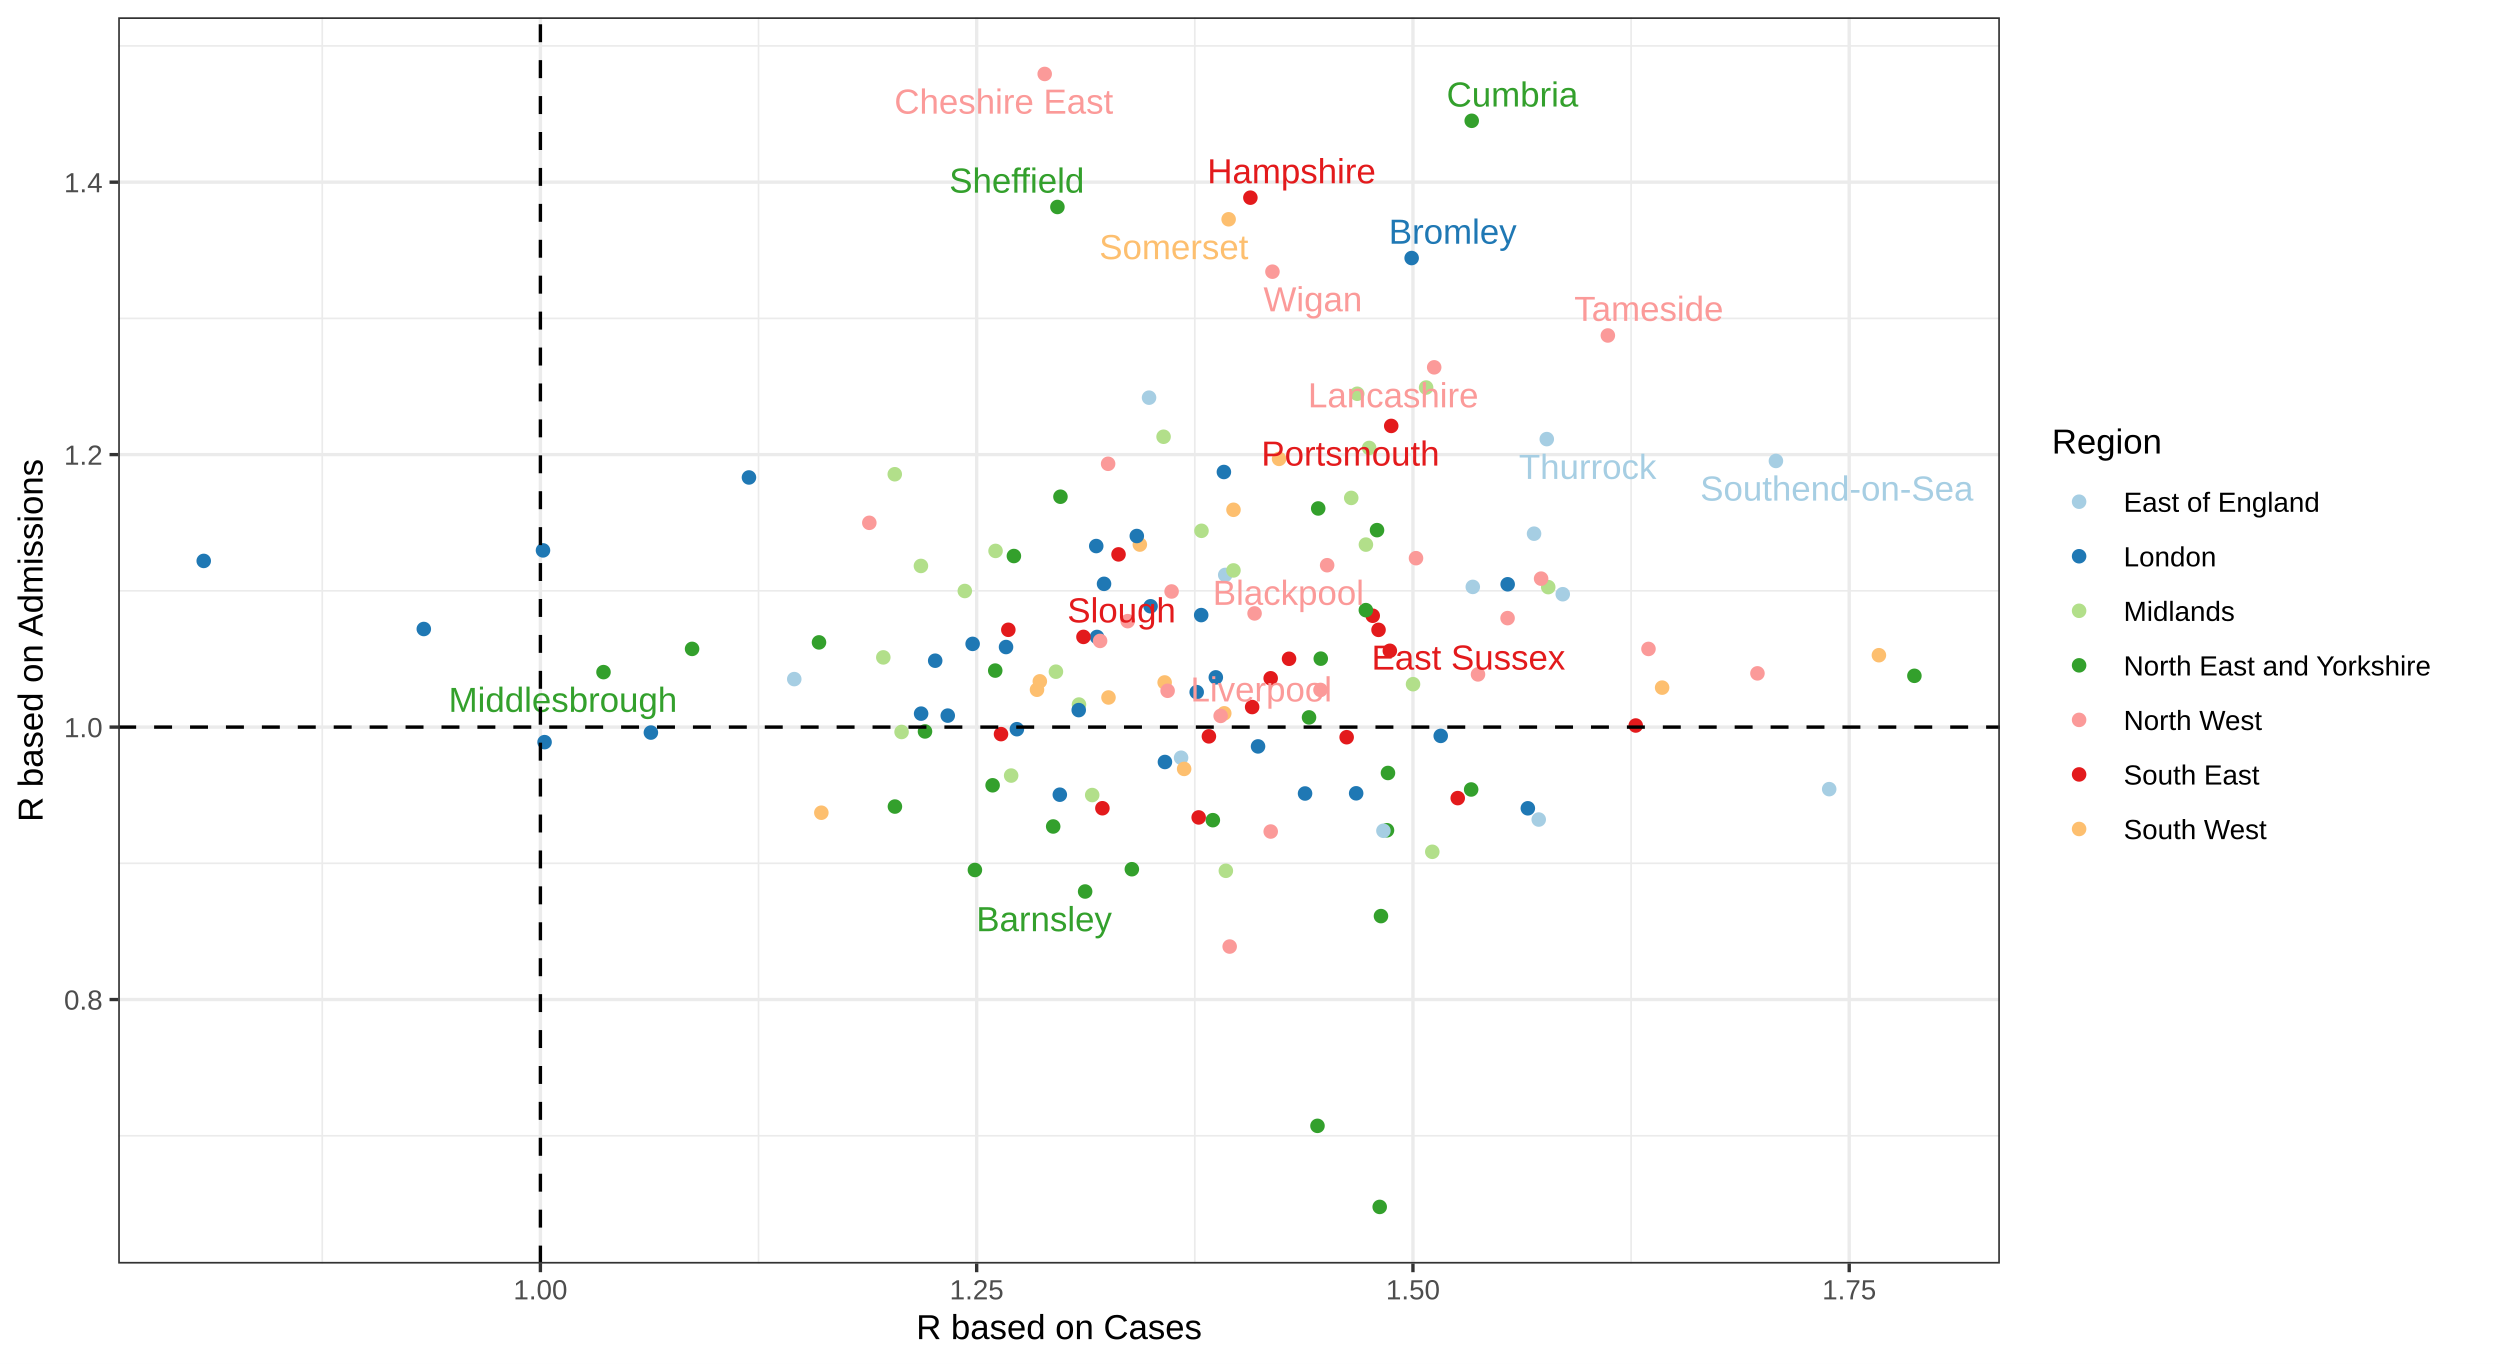
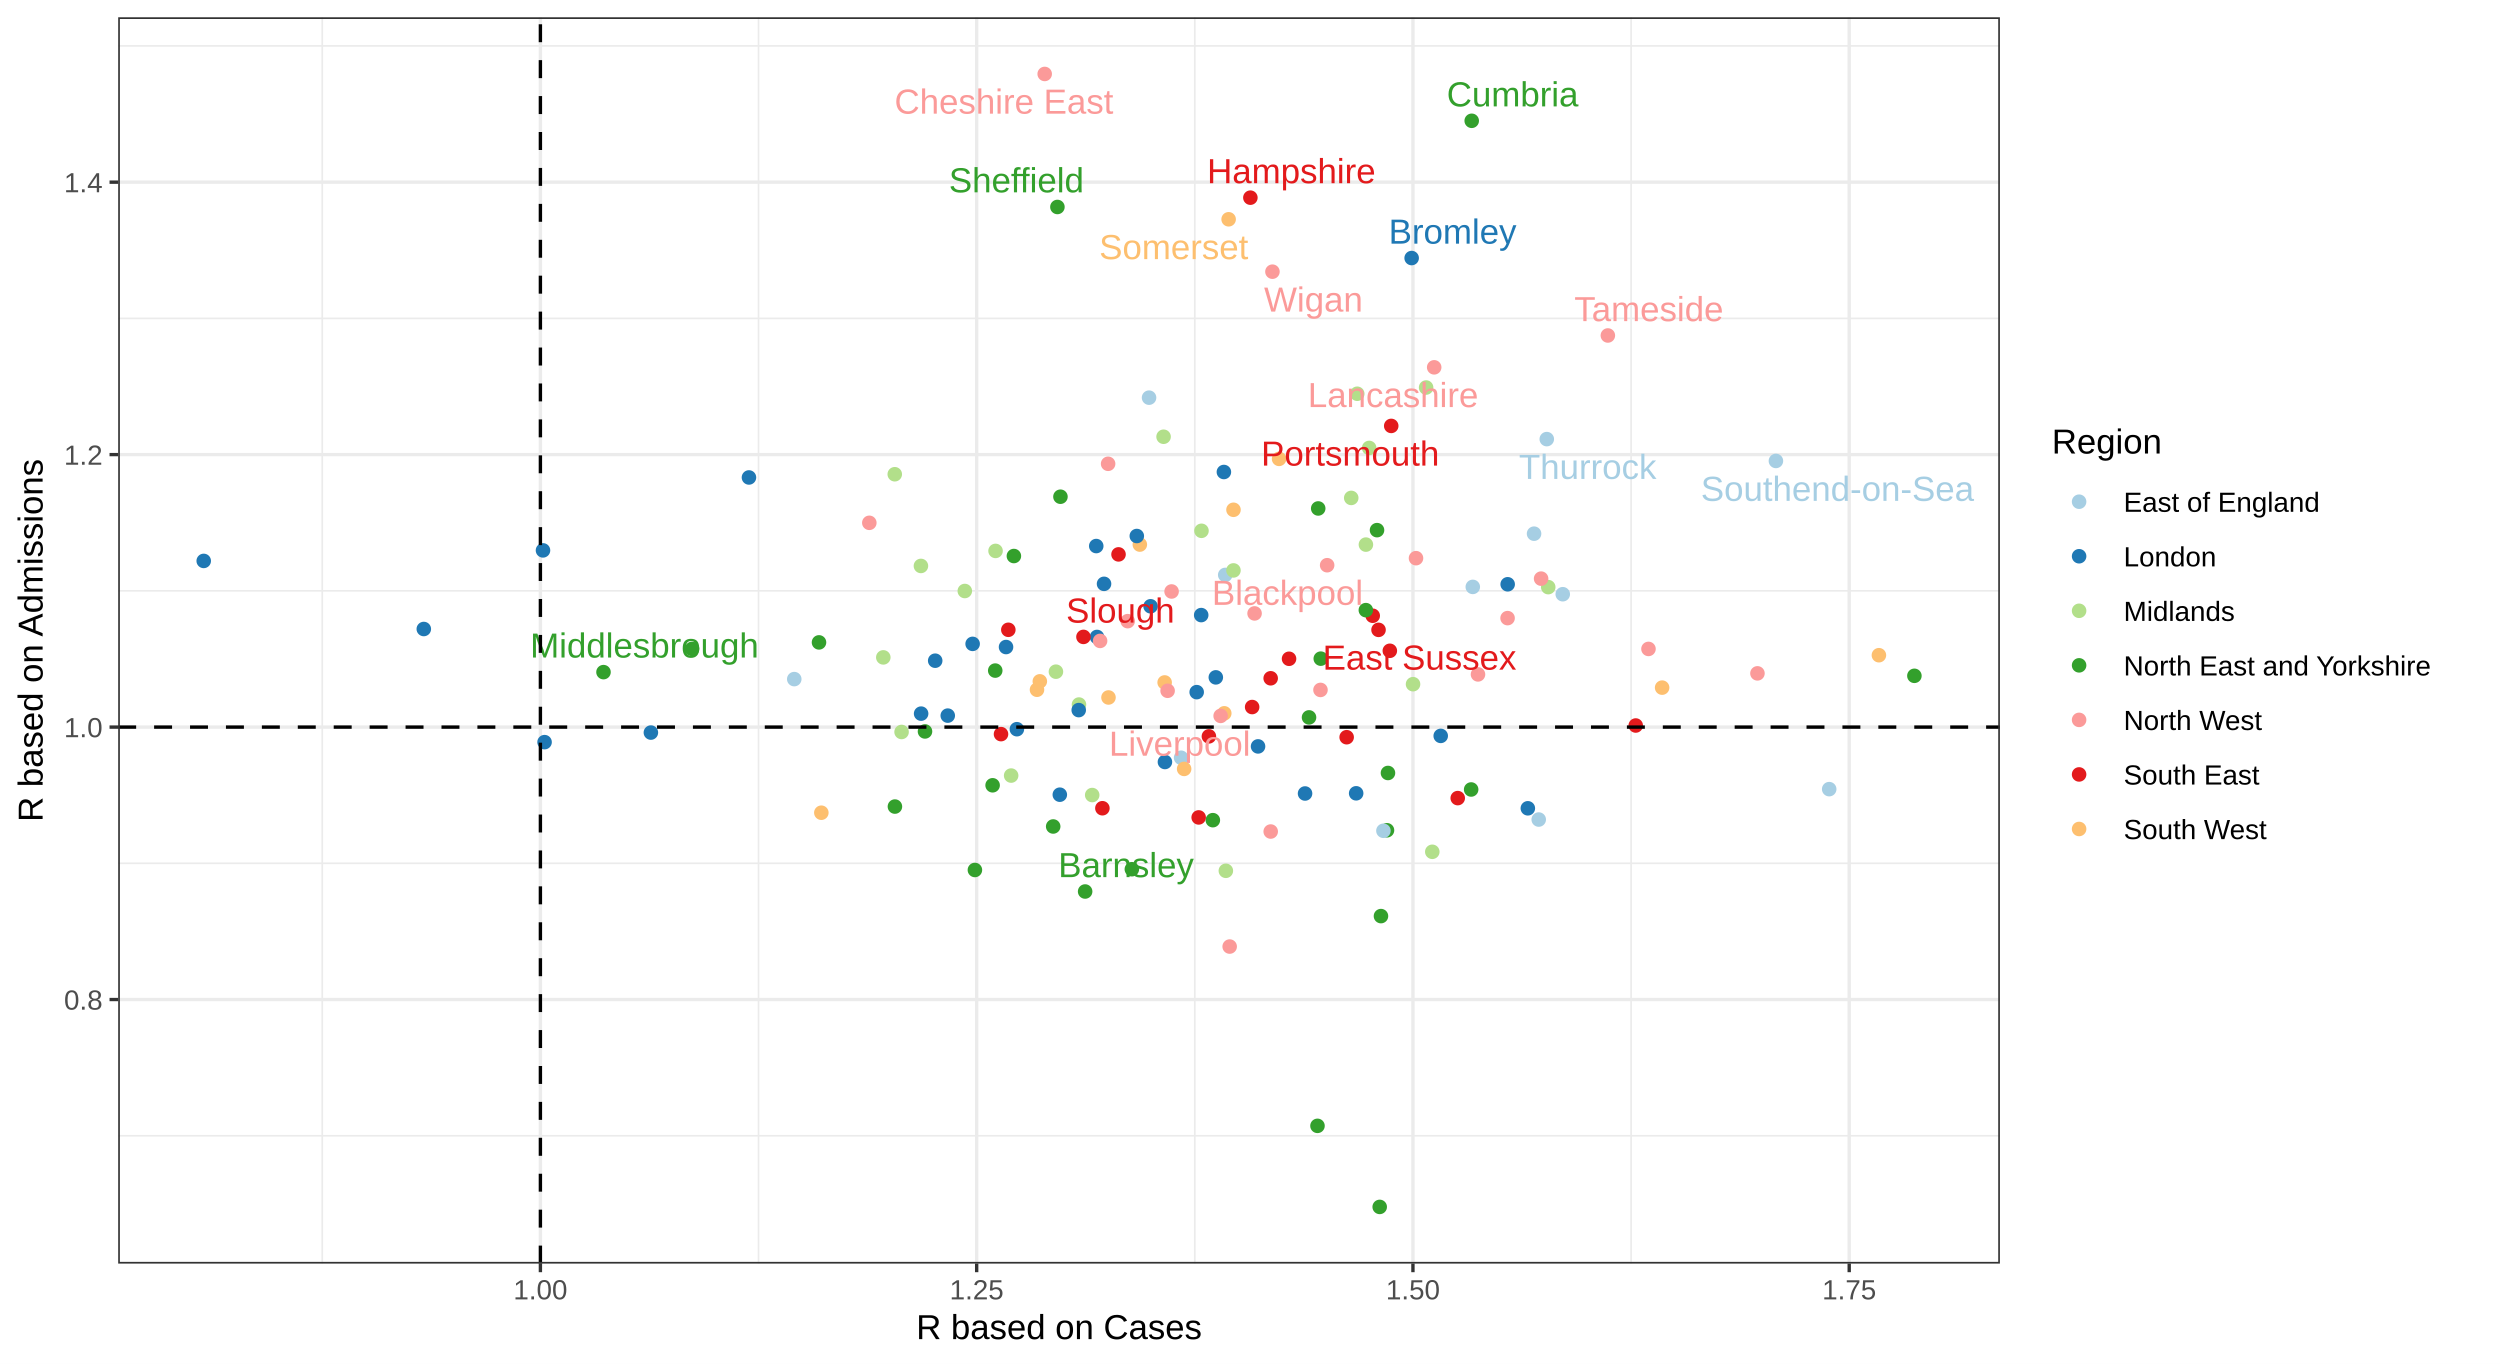
<svg xmlns="http://www.w3.org/2000/svg" class="svglite" width="792.00pt" height="432.00pt" viewBox="0 0 792.00 432.00">
  <defs>
    <style type="text/css">
    .svglite line, .svglite polyline, .svglite polygon, .svglite path, .svglite rect, .svglite circle {
      fill: none;
      stroke: #000000;
      stroke-linecap: round;
      stroke-linejoin: round;
      stroke-miterlimit: 10.00;
    }
    .svglite text {
      white-space: pre;
    }
  </style>
  </defs>
  <rect width="100%" height="100%" style="stroke: none; fill: #FFFFFF;" />
  <defs>
    <clipPath id="cpMC4wMHw3OTIuMDB8MC4wMHw0MzIuMDA=">
      <rect x="0.00" y="0.00" width="792.00" height="432.00" />
    </clipPath>
  </defs>
  <g clip-path="url(#cpMC4wMHw3OTIuMDB8MC4wMHw0MzIuMDA=)">
    <rect x="-0" y="0.00" width="792.00" height="432.00" style="stroke-width: 1.07; stroke: #FFFFFF; fill: #FFFFFF;" />
  </g>
  <defs>
    <clipPath id="cpMzcuNDR8NjMzLjU4fDUuNDh8NDAwLjI5">
      <rect x="37.44" y="5.48" width="596.13" height="394.82" />
    </clipPath>
  </defs>
  <g clip-path="url(#cpMzcuNDR8NjMzLjU4fDUuNDh8NDAwLjI5)">
    <rect x="37.44" y="5.48" width="596.13" height="394.82" style="stroke-width: 1.07; stroke: none; fill: #FFFFFF;" />
    <polyline points="37.44,359.81 633.58,359.81 " style="stroke-width: 0.53; stroke: #EBEBEB; stroke-linecap: butt;" />
    <polyline points="37.44,273.50 633.58,273.50 " style="stroke-width: 0.53; stroke: #EBEBEB; stroke-linecap: butt;" />
    <polyline points="37.44,187.18 633.58,187.18 " style="stroke-width: 0.53; stroke: #EBEBEB; stroke-linecap: butt;" />
    <polyline points="37.44,100.87 633.58,100.87 " style="stroke-width: 0.53; stroke: #EBEBEB; stroke-linecap: butt;" />
    <polyline points="37.44,14.55 633.58,14.55 " style="stroke-width: 0.53; stroke: #EBEBEB; stroke-linecap: butt;" />
    <polyline points="102.09,400.29 102.09,5.48 " style="stroke-width: 0.53; stroke: #EBEBEB; stroke-linecap: butt;" />
    <polyline points="240.30,400.29 240.30,5.48 " style="stroke-width: 0.53; stroke: #EBEBEB; stroke-linecap: butt;" />
    <polyline points="378.51,400.29 378.51,5.48 " style="stroke-width: 0.53; stroke: #EBEBEB; stroke-linecap: butt;" />
    <polyline points="516.73,400.29 516.73,5.48 " style="stroke-width: 0.53; stroke: #EBEBEB; stroke-linecap: butt;" />
    <polyline points="37.44,316.65 633.58,316.65 " style="stroke-width: 1.07; stroke: #EBEBEB; stroke-linecap: butt;" />
    <polyline points="37.44,230.34 633.58,230.34 " style="stroke-width: 1.07; stroke: #EBEBEB; stroke-linecap: butt;" />
    <polyline points="37.44,144.02 633.58,144.02 " style="stroke-width: 1.07; stroke: #EBEBEB; stroke-linecap: butt;" />
    <polyline points="37.44,57.71 633.58,57.71 " style="stroke-width: 1.07; stroke: #EBEBEB; stroke-linecap: butt;" />
    <polyline points="171.20,400.29 171.20,5.48 " style="stroke-width: 1.07; stroke: #EBEBEB; stroke-linecap: butt;" />
    <polyline points="309.41,400.29 309.41,5.48 " style="stroke-width: 1.07; stroke: #EBEBEB; stroke-linecap: butt;" />
    <polyline points="447.62,400.29 447.62,5.48 " style="stroke-width: 1.07; stroke: #EBEBEB; stroke-linecap: butt;" />
    <polyline points="585.83,400.29 585.83,5.48 " style="stroke-width: 1.07; stroke: #EBEBEB; stroke-linecap: butt;" />
    <circle cx="398.55" cy="236.46" r="1.95" style="stroke-width: 0.71; stroke: #1F78B4; fill: #1F78B4;" />
    <circle cx="349.76" cy="184.96" r="1.95" style="stroke-width: 0.71; stroke: #1F78B4; fill: #1F78B4;" />
    <circle cx="343.77" cy="282.43" r="1.95" style="stroke-width: 0.71; stroke: #33A02C; fill: #33A02C;" />
    <circle cx="368.96" cy="216.20" r="1.95" style="stroke-width: 0.71; stroke: #FDBF6F; fill: #FDBF6F;" />
    <circle cx="487.47" cy="259.63" r="1.95" style="stroke-width: 0.71; stroke: #A6CEE3; fill: #A6CEE3;" />
    <circle cx="477.63" cy="185.10" r="1.95" style="stroke-width: 0.71; stroke: #1F78B4; fill: #1F78B4;" />
    <circle cx="341.82" cy="223.20" r="1.95" style="stroke-width: 0.71; stroke: #B2DF8A; fill: #B2DF8A;" />
    <circle cx="402.56" cy="263.43" r="1.95" style="stroke-width: 0.71; stroke: #FB9A99; fill: #FB9A99;" />
    <circle cx="420.44" cy="179.06" r="1.95" style="stroke-width: 0.71; stroke: #FB9A99; fill: #FB9A99;" />
    <circle cx="371.16" cy="187.38" r="1.95" style="stroke-width: 0.71; stroke: #FB9A99; fill: #FB9A99;" />
    <circle cx="387.85" cy="225.98" r="1.95" style="stroke-width: 0.71; stroke: #FDBF6F; fill: #FDBF6F;" />
    <circle cx="518.20" cy="229.84" r="1.95" style="stroke-width: 0.71; stroke: #E31A1C; fill: #E31A1C;" />
    <circle cx="417.61" cy="161.08" r="1.95" style="stroke-width: 0.71; stroke: #33A02C; fill: #33A02C;" />
    <circle cx="364.50" cy="192.07" r="1.95" style="stroke-width: 0.71; stroke: #1F78B4; fill: #1F78B4;" />
    <circle cx="396.68" cy="223.99" r="1.95" style="stroke-width: 0.71; stroke: #E31A1C; fill: #E31A1C;" />
    <circle cx="328.52" cy="218.51" r="1.95" style="stroke-width: 0.71; stroke: #FDBF6F; fill: #FDBF6F;" />
    <circle cx="447.21" cy="81.75" r="1.95" style="stroke-width: 0.71; stroke: #1F78B4; fill: #1F78B4;" />
    <circle cx="317.12" cy="232.57" r="1.95" style="stroke-width: 0.71; stroke: #E31A1C; fill: #E31A1C;" />
    <circle cx="418.33" cy="218.57" r="1.95" style="stroke-width: 0.71; stroke: #FB9A99; fill: #FB9A99;" />
    <circle cx="437.09" cy="382.35" r="1.95" style="stroke-width: 0.71; stroke: #33A02C; fill: #33A02C;" />
    <circle cx="495.08" cy="188.25" r="1.95" style="stroke-width: 0.71; stroke: #A6CEE3; fill: #A6CEE3;" />
    <circle cx="347.53" cy="201.79" r="1.95" style="stroke-width: 0.71; stroke: #1F78B4; fill: #1F78B4;" />
    <circle cx="579.49" cy="250.00" r="1.95" style="stroke-width: 0.71; stroke: #A6CEE3; fill: #A6CEE3;" />
    <circle cx="330.96" cy="23.43" r="1.95" style="stroke-width: 0.71; stroke: #FB9A99; fill: #FB9A99;" />
    <circle cx="351.05" cy="146.93" r="1.95" style="stroke-width: 0.71; stroke: #FB9A99; fill: #FB9A99;" />
    <circle cx="436.24" cy="167.95" r="1.95" style="stroke-width: 0.71; stroke: #33A02C; fill: #33A02C;" />
    <circle cx="346.01" cy="251.87" r="1.95" style="stroke-width: 0.71; stroke: #B2DF8A; fill: #B2DF8A;" />
    <circle cx="456.42" cy="233.13" r="1.95" style="stroke-width: 0.71; stroke: #1F78B4; fill: #1F78B4;" />
    <circle cx="466.24" cy="38.27" r="1.95" style="stroke-width: 0.71; stroke: #33A02C; fill: #33A02C;" />
    <circle cx="439.40" cy="263.03" r="1.95" style="stroke-width: 0.71; stroke: #33A02C; fill: #33A02C;" />
    <circle cx="368.62" cy="138.36" r="1.95" style="stroke-width: 0.71; stroke: #B2DF8A; fill: #B2DF8A;" />
    <circle cx="334.52" cy="212.79" r="1.95" style="stroke-width: 0.71; stroke: #B2DF8A; fill: #B2DF8A;" />
    <circle cx="361.10" cy="172.52" r="1.95" style="stroke-width: 0.71; stroke: #FDBF6F; fill: #FDBF6F;" />
    <circle cx="466.06" cy="250.11" r="1.95" style="stroke-width: 0.71; stroke: #33A02C; fill: #33A02C;" />
    <circle cx="595.24" cy="207.57" r="1.95" style="stroke-width: 0.71; stroke: #FDBF6F; fill: #FDBF6F;" />
    <circle cx="447.65" cy="216.75" r="1.95" style="stroke-width: 0.71; stroke: #B2DF8A; fill: #B2DF8A;" />
    <circle cx="318.71" cy="204.98" r="1.95" style="stroke-width: 0.71; stroke: #1F78B4; fill: #1F78B4;" />
    <circle cx="314.46" cy="248.78" r="1.95" style="stroke-width: 0.71; stroke: #33A02C; fill: #33A02C;" />
    <circle cx="436.72" cy="199.54" r="1.95" style="stroke-width: 0.71; stroke: #E31A1C; fill: #E31A1C;" />
    <circle cx="413.44" cy="251.38" r="1.95" style="stroke-width: 0.71; stroke: #1F78B4; fill: #1F78B4;" />
    <circle cx="364.02" cy="125.98" r="1.95" style="stroke-width: 0.71; stroke: #A6CEE3; fill: #A6CEE3;" />
    <circle cx="293.04" cy="231.72" r="1.95" style="stroke-width: 0.71; stroke: #33A02C; fill: #33A02C;" />
    <circle cx="260.20" cy="257.47" r="1.95" style="stroke-width: 0.71; stroke: #FDBF6F; fill: #FDBF6F;" />
    <circle cx="341.74" cy="224.96" r="1.95" style="stroke-width: 0.71; stroke: #1F78B4; fill: #1F78B4;" />
    <circle cx="477.60" cy="195.82" r="1.95" style="stroke-width: 0.71; stroke: #FB9A99; fill: #FB9A99;" />
    <circle cx="172.52" cy="235.11" r="1.95" style="stroke-width: 0.71; stroke: #1F78B4; fill: #1F78B4;" />
    <circle cx="396.12" cy="62.62" r="1.95" style="stroke-width: 0.71; stroke: #E31A1C; fill: #E31A1C;" />
    <circle cx="308.13" cy="203.98" r="1.95" style="stroke-width: 0.71; stroke: #1F78B4; fill: #1F78B4;" />
    <circle cx="385.17" cy="214.59" r="1.95" style="stroke-width: 0.71; stroke: #1F78B4; fill: #1F78B4;" />
    <circle cx="358.57" cy="275.37" r="1.95" style="stroke-width: 0.71; stroke: #33A02C; fill: #33A02C;" />
    <circle cx="429.63" cy="251.32" r="1.95" style="stroke-width: 0.71; stroke: #1F78B4; fill: #1F78B4;" />
    <circle cx="453.75" cy="269.85" r="1.95" style="stroke-width: 0.71; stroke: #B2DF8A; fill: #B2DF8A;" />
    <circle cx="251.62" cy="215.14" r="1.95" style="stroke-width: 0.71; stroke: #A6CEE3; fill: #A6CEE3;" />
    <circle cx="484.02" cy="256.07" r="1.95" style="stroke-width: 0.71; stroke: #1F78B4; fill: #1F78B4;" />
    <circle cx="387.73" cy="149.53" r="1.95" style="stroke-width: 0.71; stroke: #1F78B4; fill: #1F78B4;" />
    <circle cx="426.62" cy="233.55" r="1.95" style="stroke-width: 0.71; stroke: #E31A1C; fill: #E31A1C;" />
    <circle cx="134.26" cy="199.27" r="1.95" style="stroke-width: 0.71; stroke: #1F78B4; fill: #1F78B4;" />
    <circle cx="296.27" cy="209.31" r="1.95" style="stroke-width: 0.71; stroke: #1F78B4; fill: #1F78B4;" />
    <circle cx="434.88" cy="195.07" r="1.95" style="stroke-width: 0.71; stroke: #E31A1C; fill: #E31A1C;" />
    <circle cx="321.20" cy="176.15" r="1.95" style="stroke-width: 0.71; stroke: #33A02C; fill: #33A02C;" />
    <circle cx="379.11" cy="219.27" r="1.95" style="stroke-width: 0.71; stroke: #1F78B4; fill: #1F78B4;" />
    <circle cx="437.49" cy="290.22" r="1.95" style="stroke-width: 0.71; stroke: #33A02C; fill: #33A02C;" />
    <circle cx="448.59" cy="176.83" r="1.95" style="stroke-width: 0.71; stroke: #FB9A99; fill: #FB9A99;" />
    <circle cx="172.02" cy="174.36" r="1.95" style="stroke-width: 0.71; stroke: #1F78B4; fill: #1F78B4;" />
    <circle cx="454.35" cy="116.37" r="1.95" style="stroke-width: 0.71; stroke: #FB9A99; fill: #FB9A99;" />
    <circle cx="335.95" cy="157.36" r="1.95" style="stroke-width: 0.71; stroke: #33A02C; fill: #33A02C;" />
    <circle cx="305.65" cy="187.23" r="1.95" style="stroke-width: 0.71; stroke: #B2DF8A; fill: #B2DF8A;" />
    <circle cx="315.39" cy="174.53" r="1.95" style="stroke-width: 0.71; stroke: #B2DF8A; fill: #B2DF8A;" />
    <circle cx="380.54" cy="194.86" r="1.95" style="stroke-width: 0.71; stroke: #1F78B4; fill: #1F78B4;" />
    <circle cx="490.48" cy="186.00" r="1.95" style="stroke-width: 0.71; stroke: #B2DF8A; fill: #B2DF8A;" />
    <circle cx="386.70" cy="226.80" r="1.95" style="stroke-width: 0.71; stroke: #FB9A99; fill: #FB9A99;" />
    <circle cx="438.27" cy="263.19" r="1.95" style="stroke-width: 0.71; stroke: #A6CEE3; fill: #A6CEE3;" />
    <circle cx="369.90" cy="218.84" r="1.95" style="stroke-width: 0.71; stroke: #FB9A99; fill: #FB9A99;" />
    <circle cx="354.35" cy="175.63" r="1.95" style="stroke-width: 0.71; stroke: #E31A1C; fill: #E31A1C;" />
    <circle cx="335.75" cy="251.76" r="1.95" style="stroke-width: 0.71; stroke: #1F78B4; fill: #1F78B4;" />
    <circle cx="191.19" cy="212.93" r="1.95" style="stroke-width: 0.71; stroke: #33A02C; fill: #33A02C;" />
    <circle cx="374.17" cy="240.05" r="1.95" style="stroke-width: 0.71; stroke: #A6CEE3; fill: #A6CEE3;" />
    <circle cx="432.70" cy="193.29" r="1.95" style="stroke-width: 0.71; stroke: #33A02C; fill: #33A02C;" />
    <circle cx="347.29" cy="172.99" r="1.95" style="stroke-width: 0.71; stroke: #1F78B4; fill: #1F78B4;" />
    <circle cx="466.58" cy="185.93" r="1.95" style="stroke-width: 0.71; stroke: #A6CEE3; fill: #A6CEE3;" />
    <circle cx="439.71" cy="244.88" r="1.95" style="stroke-width: 0.71; stroke: #33A02C; fill: #33A02C;" />
    <circle cx="606.48" cy="214.10" r="1.95" style="stroke-width: 0.71; stroke: #33A02C; fill: #33A02C;" />
    <circle cx="375.13" cy="243.59" r="1.95" style="stroke-width: 0.71; stroke: #FDBF6F; fill: #FDBF6F;" />
    <circle cx="219.25" cy="205.57" r="1.95" style="stroke-width: 0.71; stroke: #33A02C; fill: #33A02C;" />
    <circle cx="333.65" cy="261.83" r="1.95" style="stroke-width: 0.71; stroke: #33A02C; fill: #33A02C;" />
    <circle cx="388.35" cy="275.87" r="1.95" style="stroke-width: 0.71; stroke: #B2DF8A; fill: #B2DF8A;" />
    <circle cx="315.29" cy="212.44" r="1.95" style="stroke-width: 0.71; stroke: #33A02C; fill: #33A02C;" />
    <circle cx="428.07" cy="157.74" r="1.95" style="stroke-width: 0.71; stroke: #B2DF8A; fill: #B2DF8A;" />
    <circle cx="451.79" cy="122.77" r="1.95" style="stroke-width: 0.71; stroke: #B2DF8A; fill: #B2DF8A;" />
    <circle cx="397.45" cy="194.33" r="1.95" style="stroke-width: 0.71; stroke: #FB9A99; fill: #FB9A99;" />
    <circle cx="382.98" cy="233.28" r="1.95" style="stroke-width: 0.71; stroke: #E31A1C; fill: #E31A1C;" />
    <circle cx="485.99" cy="169.07" r="1.95" style="stroke-width: 0.71; stroke: #A6CEE3; fill: #A6CEE3;" />
    <circle cx="405.21" cy="145.37" r="1.95" style="stroke-width: 0.71; stroke: #FDBF6F; fill: #FDBF6F;" />
    <circle cx="440.74" cy="134.93" r="1.95" style="stroke-width: 0.71; stroke: #E31A1C; fill: #E31A1C;" />
    <circle cx="349.24" cy="256.05" r="1.95" style="stroke-width: 0.71; stroke: #E31A1C; fill: #E31A1C;" />
    <circle cx="322.15" cy="231.01" r="1.95" style="stroke-width: 0.71; stroke: #1F78B4; fill: #1F78B4;" />
    <circle cx="418.42" cy="208.66" r="1.95" style="stroke-width: 0.71; stroke: #33A02C; fill: #33A02C;" />
    <circle cx="206.20" cy="232.08" r="1.95" style="stroke-width: 0.71; stroke: #1F78B4; fill: #1F78B4;" />
    <circle cx="348.51" cy="203.04" r="1.95" style="stroke-width: 0.71; stroke: #FB9A99; fill: #FB9A99;" />
    <circle cx="414.70" cy="227.27" r="1.95" style="stroke-width: 0.71; stroke: #33A02C; fill: #33A02C;" />
    <circle cx="357.25" cy="196.78" r="1.95" style="stroke-width: 0.71; stroke: #FB9A99; fill: #FB9A99;" />
    <circle cx="279.83" cy="208.26" r="1.95" style="stroke-width: 0.71; stroke: #B2DF8A; fill: #B2DF8A;" />
    <circle cx="556.76" cy="213.32" r="1.95" style="stroke-width: 0.71; stroke: #FB9A99; fill: #FB9A99;" />
    <circle cx="334.99" cy="65.57" r="1.95" style="stroke-width: 0.71; stroke: #33A02C; fill: #33A02C;" />
    <circle cx="429.97" cy="124.74" r="1.95" style="stroke-width: 0.71; stroke: #B2DF8A; fill: #B2DF8A;" />
    <circle cx="343.24" cy="201.77" r="1.95" style="stroke-width: 0.71; stroke: #E31A1C; fill: #E31A1C;" />
    <circle cx="320.33" cy="245.70" r="1.95" style="stroke-width: 0.71; stroke: #B2DF8A; fill: #B2DF8A;" />
    <circle cx="389.23" cy="69.47" r="1.95" style="stroke-width: 0.71; stroke: #FDBF6F; fill: #FDBF6F;" />
    <circle cx="351.17" cy="220.96" r="1.95" style="stroke-width: 0.71; stroke: #FDBF6F; fill: #FDBF6F;" />
    <circle cx="283.51" cy="255.52" r="1.95" style="stroke-width: 0.71; stroke: #33A02C; fill: #33A02C;" />
    <circle cx="402.55" cy="214.88" r="1.95" style="stroke-width: 0.71; stroke: #E31A1C; fill: #E31A1C;" />
    <circle cx="562.61" cy="146.03" r="1.95" style="stroke-width: 0.71; stroke: #A6CEE3; fill: #A6CEE3;" />
    <circle cx="237.27" cy="151.26" r="1.95" style="stroke-width: 0.71; stroke: #1F78B4; fill: #1F78B4;" />
    <circle cx="522.24" cy="205.58" r="1.95" style="stroke-width: 0.71; stroke: #FB9A99; fill: #FB9A99;" />
    <circle cx="433.75" cy="141.91" r="1.95" style="stroke-width: 0.71; stroke: #B2DF8A; fill: #B2DF8A;" />
    <circle cx="389.56" cy="299.87" r="1.95" style="stroke-width: 0.71; stroke: #FB9A99; fill: #FB9A99;" />
    <circle cx="384.23" cy="259.83" r="1.95" style="stroke-width: 0.71; stroke: #33A02C; fill: #33A02C;" />
    <circle cx="380.63" cy="168.16" r="1.95" style="stroke-width: 0.71; stroke: #B2DF8A; fill: #B2DF8A;" />
    <circle cx="388.15" cy="182.14" r="1.95" style="stroke-width: 0.71; stroke: #A6CEE3; fill: #A6CEE3;" />
    <circle cx="308.85" cy="275.61" r="1.95" style="stroke-width: 0.71; stroke: #33A02C; fill: #33A02C;" />
    <circle cx="319.44" cy="199.52" r="1.95" style="stroke-width: 0.71; stroke: #E31A1C; fill: #E31A1C;" />
    <circle cx="369.05" cy="241.40" r="1.95" style="stroke-width: 0.71; stroke: #1F78B4; fill: #1F78B4;" />
    <circle cx="390.77" cy="161.50" r="1.95" style="stroke-width: 0.71; stroke: #FDBF6F; fill: #FDBF6F;" />
    <circle cx="509.37" cy="106.28" r="1.95" style="stroke-width: 0.71; stroke: #FB9A99; fill: #FB9A99;" />
    <circle cx="432.72" cy="172.53" r="1.95" style="stroke-width: 0.71; stroke: #B2DF8A; fill: #B2DF8A;" />
    <circle cx="490.02" cy="139.11" r="1.95" style="stroke-width: 0.71; stroke: #A6CEE3; fill: #A6CEE3;" />
    <circle cx="329.42" cy="215.85" r="1.95" style="stroke-width: 0.71; stroke: #FDBF6F; fill: #FDBF6F;" />
    <circle cx="64.54" cy="177.70" r="1.95" style="stroke-width: 0.71; stroke: #1F78B4; fill: #1F78B4;" />
    <circle cx="468.23" cy="213.65" r="1.95" style="stroke-width: 0.71; stroke: #FB9A99; fill: #FB9A99;" />
    <circle cx="259.46" cy="203.51" r="1.95" style="stroke-width: 0.71; stroke: #33A02C; fill: #33A02C;" />
    <circle cx="283.46" cy="150.24" r="1.95" style="stroke-width: 0.71; stroke: #B2DF8A; fill: #B2DF8A;" />
    <circle cx="360.14" cy="169.81" r="1.95" style="stroke-width: 0.71; stroke: #1F78B4; fill: #1F78B4;" />
    <circle cx="300.25" cy="226.71" r="1.95" style="stroke-width: 0.71; stroke: #1F78B4; fill: #1F78B4;" />
    <circle cx="488.22" cy="183.31" r="1.95" style="stroke-width: 0.71; stroke: #FB9A99; fill: #FB9A99;" />
    <circle cx="390.76" cy="180.71" r="1.95" style="stroke-width: 0.71; stroke: #B2DF8A; fill: #B2DF8A;" />
    <circle cx="461.81" cy="252.84" r="1.95" style="stroke-width: 0.71; stroke: #E31A1C; fill: #E31A1C;" />
    <circle cx="408.37" cy="208.70" r="1.95" style="stroke-width: 0.71; stroke: #E31A1C; fill: #E31A1C;" />
    <circle cx="291.81" cy="226.08" r="1.95" style="stroke-width: 0.71; stroke: #1F78B4; fill: #1F78B4;" />
    <circle cx="403.11" cy="86.07" r="1.95" style="stroke-width: 0.71; stroke: #FB9A99; fill: #FB9A99;" />
    <circle cx="526.56" cy="217.84" r="1.95" style="stroke-width: 0.71; stroke: #FDBF6F; fill: #FDBF6F;" />
    <circle cx="440.30" cy="206.17" r="1.95" style="stroke-width: 0.71; stroke: #E31A1C; fill: #E31A1C;" />
    <circle cx="275.40" cy="165.63" r="1.95" style="stroke-width: 0.71; stroke: #FB9A99; fill: #FB9A99;" />
    <circle cx="379.74" cy="258.96" r="1.95" style="stroke-width: 0.71; stroke: #E31A1C; fill: #E31A1C;" />
    <circle cx="291.75" cy="179.29" r="1.95" style="stroke-width: 0.71; stroke: #B2DF8A; fill: #B2DF8A;" />
    <circle cx="285.62" cy="231.89" r="1.95" style="stroke-width: 0.71; stroke: #B2DF8A; fill: #B2DF8A;" />
    <circle cx="417.38" cy="356.67" r="1.95" style="stroke-width: 0.71; stroke: #33A02C; fill: #33A02C;" />
-     <text x="330.77" y="295.00" text-anchor="middle" style="font-size: 11.04px;fill: #33A02C; font-family: &quot;Liberation Sans&quot;;" textLength="47.79px" lengthAdjust="spacingAndGlyphs">Barnsley</text>
-     <text x="408.16" y="191.62" text-anchor="middle" style="font-size: 11.04px;fill: #FB9A99; font-family: &quot;Liberation Sans&quot;;" textLength="53.40px" lengthAdjust="spacingAndGlyphs">Blackpool</text>
-     <text x="460.22" y="77.21" text-anchor="middle" style="font-size: 11.04px;fill: #1F78B4; font-family: &quot;Liberation Sans&quot;;" textLength="45.73px" lengthAdjust="spacingAndGlyphs">Bromley</text>
-     <text x="318.00" y="36.01" text-anchor="middle" style="font-size: 11.04px;fill: #FB9A99; font-family: &quot;Liberation Sans&quot;;" textLength="75.68px" lengthAdjust="spacingAndGlyphs">Cheshire East</text>
-     <text x="479.14" y="33.76" text-anchor="middle" style="font-size: 11.04px;fill: #33A02C; font-family: &quot;Liberation Sans&quot;;" textLength="46.80px" lengthAdjust="spacingAndGlyphs">Cumbria</text>
-     <text x="465.20" y="212.13" text-anchor="middle" style="font-size: 11.04px;fill: #E31A1C; font-family: &quot;Liberation Sans&quot;;" textLength="65.92px" lengthAdjust="spacingAndGlyphs">East Sussex</text>
-     <text x="409.16" y="58.06" text-anchor="middle" style="font-size: 11.04px;fill: #E31A1C; font-family: &quot;Liberation Sans&quot;;" textLength="59.68px" lengthAdjust="spacingAndGlyphs">Hampshire</text>
-     <text x="441.38" y="129.04" text-anchor="middle" style="font-size: 11.04px;fill: #FB9A99; font-family: &quot;Liberation Sans&quot;;" textLength="59.61px" lengthAdjust="spacingAndGlyphs">Lancashire</text>
-     <text x="399.56" y="222.23" text-anchor="middle" style="font-size: 11.04px;fill: #FB9A99; font-family: &quot;Liberation Sans&quot;;" textLength="50.63px" lengthAdjust="spacingAndGlyphs">Liverpool</text>
-     <text x="178.32" y="225.52" text-anchor="middle" style="font-size: 11.04px;fill: #33A02C; font-family: &quot;Liberation Sans&quot;;" textLength="81.20px" lengthAdjust="spacingAndGlyphs">Middlesbrough</text>
-     <text x="427.82" y="147.51" text-anchor="middle" style="font-size: 11.04px;fill: #E31A1C; font-family: &quot;Liberation Sans&quot;;" textLength="63.41px" lengthAdjust="spacingAndGlyphs">Portsmouth</text>
-     <text x="322.11" y="61.03" text-anchor="middle" style="font-size: 11.04px;fill: #33A02C; font-family: &quot;Liberation Sans&quot;;" textLength="48.46px" lengthAdjust="spacingAndGlyphs">Sheffield</text>
-     <text x="355.31" y="197.18" text-anchor="middle" style="font-size: 11.04px;fill: #E31A1C; font-family: &quot;Liberation Sans&quot;;" textLength="37.79px" lengthAdjust="spacingAndGlyphs">Slough</text>
-     <text x="371.87" y="82.09" text-anchor="middle" style="font-size: 11.04px;fill: #FDBF6F; font-family: &quot;Liberation Sans&quot;;" textLength="52.68px" lengthAdjust="spacingAndGlyphs">Somerset</text>
-     <text x="581.90" y="158.59" text-anchor="middle" style="font-size: 11.04px;fill: #A6CEE3; font-family: &quot;Liberation Sans&quot;;" textLength="95.28px" lengthAdjust="spacingAndGlyphs">Southend-on-Sea</text>
-     <text x="522.35" y="101.66" text-anchor="middle" style="font-size: 11.04px;fill: #FB9A99; font-family: &quot;Liberation Sans&quot;;" textLength="51.80px" lengthAdjust="spacingAndGlyphs">Tameside</text>
-     <text x="502.96" y="151.72" text-anchor="middle" style="font-size: 11.04px;fill: #A6CEE3; font-family: &quot;Liberation Sans&quot;;" textLength="48.55px" lengthAdjust="spacingAndGlyphs">Thurrock</text>
-     <text x="415.91" y="98.63" text-anchor="middle" style="font-size: 11.04px;fill: #FB9A99; font-family: &quot;Liberation Sans&quot;;" textLength="34.48px" lengthAdjust="spacingAndGlyphs">Wigan</text>
+     <text x="356.74" y="277.88" text-anchor="middle" style="font-size: 11.04px;fill: #33A02C; font-family: &quot;Liberation Sans&quot;;" textLength="47.79px" lengthAdjust="spacingAndGlyphs">Barnsley</text>
+     <text x="407.88" y="191.62" text-anchor="middle" style="font-size: 11.04px;fill: #FB9A99; font-family: &quot;Liberation Sans&quot;;" textLength="53.40px" lengthAdjust="spacingAndGlyphs">Blackpool</text>
+     <text x="460.18" y="77.19" text-anchor="middle" style="font-size: 11.04px;fill: #1F78B4; font-family: &quot;Liberation Sans&quot;;" textLength="45.73px" lengthAdjust="spacingAndGlyphs">Bromley</text>
+     <text x="318.05" y="36.01" text-anchor="middle" style="font-size: 11.04px;fill: #FB9A99; font-family: &quot;Liberation Sans&quot;;" textLength="75.68px" lengthAdjust="spacingAndGlyphs">Cheshire East</text>
+     <text x="479.19" y="33.70" text-anchor="middle" style="font-size: 11.04px;fill: #33A02C; font-family: &quot;Liberation Sans&quot;;" textLength="46.80px" lengthAdjust="spacingAndGlyphs">Cumbria</text>
+     <text x="449.71" y="212.14" text-anchor="middle" style="font-size: 11.04px;fill: #E31A1C; font-family: &quot;Liberation Sans&quot;;" textLength="65.92px" lengthAdjust="spacingAndGlyphs">East Sussex</text>
+     <text x="409.10" y="58.03" text-anchor="middle" style="font-size: 11.04px;fill: #E31A1C; font-family: &quot;Liberation Sans&quot;;" textLength="59.68px" lengthAdjust="spacingAndGlyphs">Hampshire</text>
+     <text x="441.33" y="128.97" text-anchor="middle" style="font-size: 11.04px;fill: #FB9A99; font-family: &quot;Liberation Sans&quot;;" textLength="59.61px" lengthAdjust="spacingAndGlyphs">Lancashire</text>
+     <text x="373.74" y="239.41" text-anchor="middle" style="font-size: 11.04px;fill: #FB9A99; font-family: &quot;Liberation Sans&quot;;" textLength="50.63px" lengthAdjust="spacingAndGlyphs">Liverpool</text>
+     <text x="204.16" y="208.31" text-anchor="middle" style="font-size: 11.04px;fill: #33A02C; font-family: &quot;Liberation Sans&quot;;" textLength="81.20px" lengthAdjust="spacingAndGlyphs">Middlesbrough</text>
+     <text x="427.75" y="147.51" text-anchor="middle" style="font-size: 11.04px;fill: #E31A1C; font-family: &quot;Liberation Sans&quot;;" textLength="63.41px" lengthAdjust="spacingAndGlyphs">Portsmouth</text>
+     <text x="321.99" y="60.93" text-anchor="middle" style="font-size: 11.04px;fill: #33A02C; font-family: &quot;Liberation Sans&quot;;" textLength="48.46px" lengthAdjust="spacingAndGlyphs">Sheffield</text>
+     <text x="354.93" y="197.25" text-anchor="middle" style="font-size: 11.04px;fill: #E31A1C; font-family: &quot;Liberation Sans&quot;;" textLength="37.79px" lengthAdjust="spacingAndGlyphs">Slough</text>
+     <text x="371.85" y="82.09" text-anchor="middle" style="font-size: 11.04px;fill: #FDBF6F; font-family: &quot;Liberation Sans&quot;;" textLength="52.68px" lengthAdjust="spacingAndGlyphs">Somerset</text>
+     <text x="582.10" y="158.68" text-anchor="middle" style="font-size: 11.04px;fill: #A6CEE3; font-family: &quot;Liberation Sans&quot;;" textLength="95.28px" lengthAdjust="spacingAndGlyphs">Southend-on-Sea</text>
+     <text x="522.36" y="101.74" text-anchor="middle" style="font-size: 11.04px;fill: #FB9A99; font-family: &quot;Liberation Sans&quot;;" textLength="51.80px" lengthAdjust="spacingAndGlyphs">Tameside</text>
+     <text x="502.97" y="151.72" text-anchor="middle" style="font-size: 11.04px;fill: #A6CEE3; font-family: &quot;Liberation Sans&quot;;" textLength="48.55px" lengthAdjust="spacingAndGlyphs">Thurrock</text>
+     <text x="416.10" y="98.71" text-anchor="middle" style="font-size: 11.04px;fill: #FB9A99; font-family: &quot;Liberation Sans&quot;;" textLength="34.48px" lengthAdjust="spacingAndGlyphs">Wigan</text>
    <line x1="171.20" y1="400.29" x2="171.20" y2="5.48" style="stroke-width: 1.07; stroke-dasharray: 5.69,5.69; stroke-linecap: butt;" />
    <line x1="37.44" y1="230.34" x2="633.58" y2="230.34" style="stroke-width: 1.07; stroke-dasharray: 5.69,5.69; stroke-linecap: butt;" />
    <rect x="37.44" y="5.48" width="596.13" height="394.82" style="stroke-width: 1.07; stroke: #333333;" />
  </g>
  <g clip-path="url(#cpMC4wMHw3OTIuMDB8MC4wMHw0MzIuMDA=)">
    <text x="32.51" y="319.86" text-anchor="end" style="font-size: 8.80px;fill: #4D4D4D; font-family: &quot;Liberation Sans&quot;;" textLength="13.98px" lengthAdjust="spacingAndGlyphs">0.8</text>
    <text x="32.51" y="233.55" text-anchor="end" style="font-size: 8.80px;fill: #4D4D4D; font-family: &quot;Liberation Sans&quot;;" textLength="13.98px" lengthAdjust="spacingAndGlyphs">1.0</text>
    <text x="32.51" y="147.23" text-anchor="end" style="font-size: 8.80px;fill: #4D4D4D; font-family: &quot;Liberation Sans&quot;;" textLength="13.98px" lengthAdjust="spacingAndGlyphs">1.2</text>
    <text x="32.51" y="60.92" text-anchor="end" style="font-size: 8.80px;fill: #4D4D4D; font-family: &quot;Liberation Sans&quot;;" textLength="13.98px" lengthAdjust="spacingAndGlyphs">1.4</text>
    <polyline points="34.70,316.65 37.44,316.65 " style="stroke-width: 1.07; stroke: #333333; stroke-linecap: butt;" />
    <polyline points="34.70,230.34 37.44,230.34 " style="stroke-width: 1.07; stroke: #333333; stroke-linecap: butt;" />
    <polyline points="34.70,144.02 37.44,144.02 " style="stroke-width: 1.07; stroke: #333333; stroke-linecap: butt;" />
    <polyline points="34.70,57.71 37.44,57.71 " style="stroke-width: 1.07; stroke: #333333; stroke-linecap: butt;" />
    <polyline points="171.20,403.03 171.20,400.29 " style="stroke-width: 1.07; stroke: #333333; stroke-linecap: butt;" />
    <polyline points="309.41,403.03 309.41,400.29 " style="stroke-width: 1.07; stroke: #333333; stroke-linecap: butt;" />
    <polyline points="447.62,403.03 447.62,400.29 " style="stroke-width: 1.07; stroke: #333333; stroke-linecap: butt;" />
    <polyline points="585.83,403.03 585.83,400.29 " style="stroke-width: 1.07; stroke: #333333; stroke-linecap: butt;" />
    <text x="171.20" y="411.64" text-anchor="middle" style="font-size: 8.80px;fill: #4D4D4D; font-family: &quot;Liberation Sans&quot;;" textLength="19.58px" lengthAdjust="spacingAndGlyphs">1.00</text>
    <text x="309.41" y="411.64" text-anchor="middle" style="font-size: 8.80px;fill: #4D4D4D; font-family: &quot;Liberation Sans&quot;;" textLength="19.58px" lengthAdjust="spacingAndGlyphs">1.25</text>
    <text x="447.62" y="411.64" text-anchor="middle" style="font-size: 8.80px;fill: #4D4D4D; font-family: &quot;Liberation Sans&quot;;" textLength="19.58px" lengthAdjust="spacingAndGlyphs">1.50</text>
    <text x="585.83" y="411.64" text-anchor="middle" style="font-size: 8.80px;fill: #4D4D4D; font-family: &quot;Liberation Sans&quot;;" textLength="19.58px" lengthAdjust="spacingAndGlyphs">1.75</text>
    <text x="335.51" y="424.23" text-anchor="middle" style="font-size: 11.00px; font-family: &quot;Liberation Sans&quot;;" textLength="97.70px" lengthAdjust="spacingAndGlyphs">R based on Cases</text>
    <text transform="translate(13.50,202.89) rotate(-90)" text-anchor="middle" style="font-size: 11.00px; font-family: &quot;Liberation Sans&quot;;" textLength="127.09px" lengthAdjust="spacingAndGlyphs">R based on Admissions</text>
    <rect x="644.54" y="129.03" width="141.98" height="147.71" style="stroke-width: 1.07; stroke: none; fill: #FFFFFF;" />
    <text x="650.02" y="143.68" style="font-size: 11.00px; font-family: &quot;Liberation Sans&quot;;" textLength="37.66px" lengthAdjust="spacingAndGlyphs">Region</text>
    <rect x="650.02" y="150.30" width="17.28" height="17.28" style="stroke-width: 1.07; stroke: none; fill: #FFFFFF;" />
    <circle cx="658.66" cy="158.94" r="1.95" style="stroke-width: 0.71; stroke: #A6CEE3; fill: #A6CEE3;" />
    <rect x="650.02" y="167.58" width="17.28" height="17.28" style="stroke-width: 1.07; stroke: none; fill: #FFFFFF;" />
    <circle cx="658.66" cy="176.22" r="1.95" style="stroke-width: 0.71; stroke: #1F78B4; fill: #1F78B4;" />
    <rect x="650.02" y="184.86" width="17.28" height="17.28" style="stroke-width: 1.07; stroke: none; fill: #FFFFFF;" />
    <circle cx="658.66" cy="193.50" r="1.95" style="stroke-width: 0.71; stroke: #B2DF8A; fill: #B2DF8A;" />
    <rect x="650.02" y="202.14" width="17.28" height="17.28" style="stroke-width: 1.07; stroke: none; fill: #FFFFFF;" />
    <circle cx="658.66" cy="210.78" r="1.95" style="stroke-width: 0.71; stroke: #33A02C; fill: #33A02C;" />
    <rect x="650.02" y="219.42" width="17.28" height="17.28" style="stroke-width: 1.07; stroke: none; fill: #FFFFFF;" />
    <circle cx="658.66" cy="228.06" r="1.95" style="stroke-width: 0.71; stroke: #FB9A99; fill: #FB9A99;" />
    <rect x="650.02" y="236.70" width="17.28" height="17.28" style="stroke-width: 1.07; stroke: none; fill: #FFFFFF;" />
    <circle cx="658.66" cy="245.34" r="1.95" style="stroke-width: 0.71; stroke: #E31A1C; fill: #E31A1C;" />
    <rect x="650.02" y="253.98" width="17.28" height="17.28" style="stroke-width: 1.07; stroke: none; fill: #FFFFFF;" />
    <circle cx="658.66" cy="262.62" r="1.95" style="stroke-width: 0.71; stroke: #FDBF6F; fill: #FDBF6F;" />
    <text x="672.77" y="162.15" style="font-size: 8.80px; font-family: &quot;Liberation Sans&quot;;" textLength="68.77px" lengthAdjust="spacingAndGlyphs">East of England</text>
    <text x="672.77" y="179.43" style="font-size: 8.80px; font-family: &quot;Liberation Sans&quot;;" textLength="32.26px" lengthAdjust="spacingAndGlyphs">London</text>
    <text x="672.77" y="196.71" style="font-size: 8.80px; font-family: &quot;Liberation Sans&quot;;" textLength="39.21px" lengthAdjust="spacingAndGlyphs">Midlands</text>
    <text x="672.77" y="213.99" style="font-size: 8.80px; font-family: &quot;Liberation Sans&quot;;" textLength="108.27px" lengthAdjust="spacingAndGlyphs">North East and Yorkshire</text>
    <text x="672.77" y="231.27" style="font-size: 8.80px; font-family: &quot;Liberation Sans&quot;;" textLength="49.02px" lengthAdjust="spacingAndGlyphs">North West</text>
    <text x="672.77" y="248.55" style="font-size: 8.80px; font-family: &quot;Liberation Sans&quot;;" textLength="47.35px" lengthAdjust="spacingAndGlyphs">South East</text>
    <text x="672.77" y="265.83" style="font-size: 8.80px; font-family: &quot;Liberation Sans&quot;;" textLength="49.99px" lengthAdjust="spacingAndGlyphs">South West</text>
  </g>
</svg>
